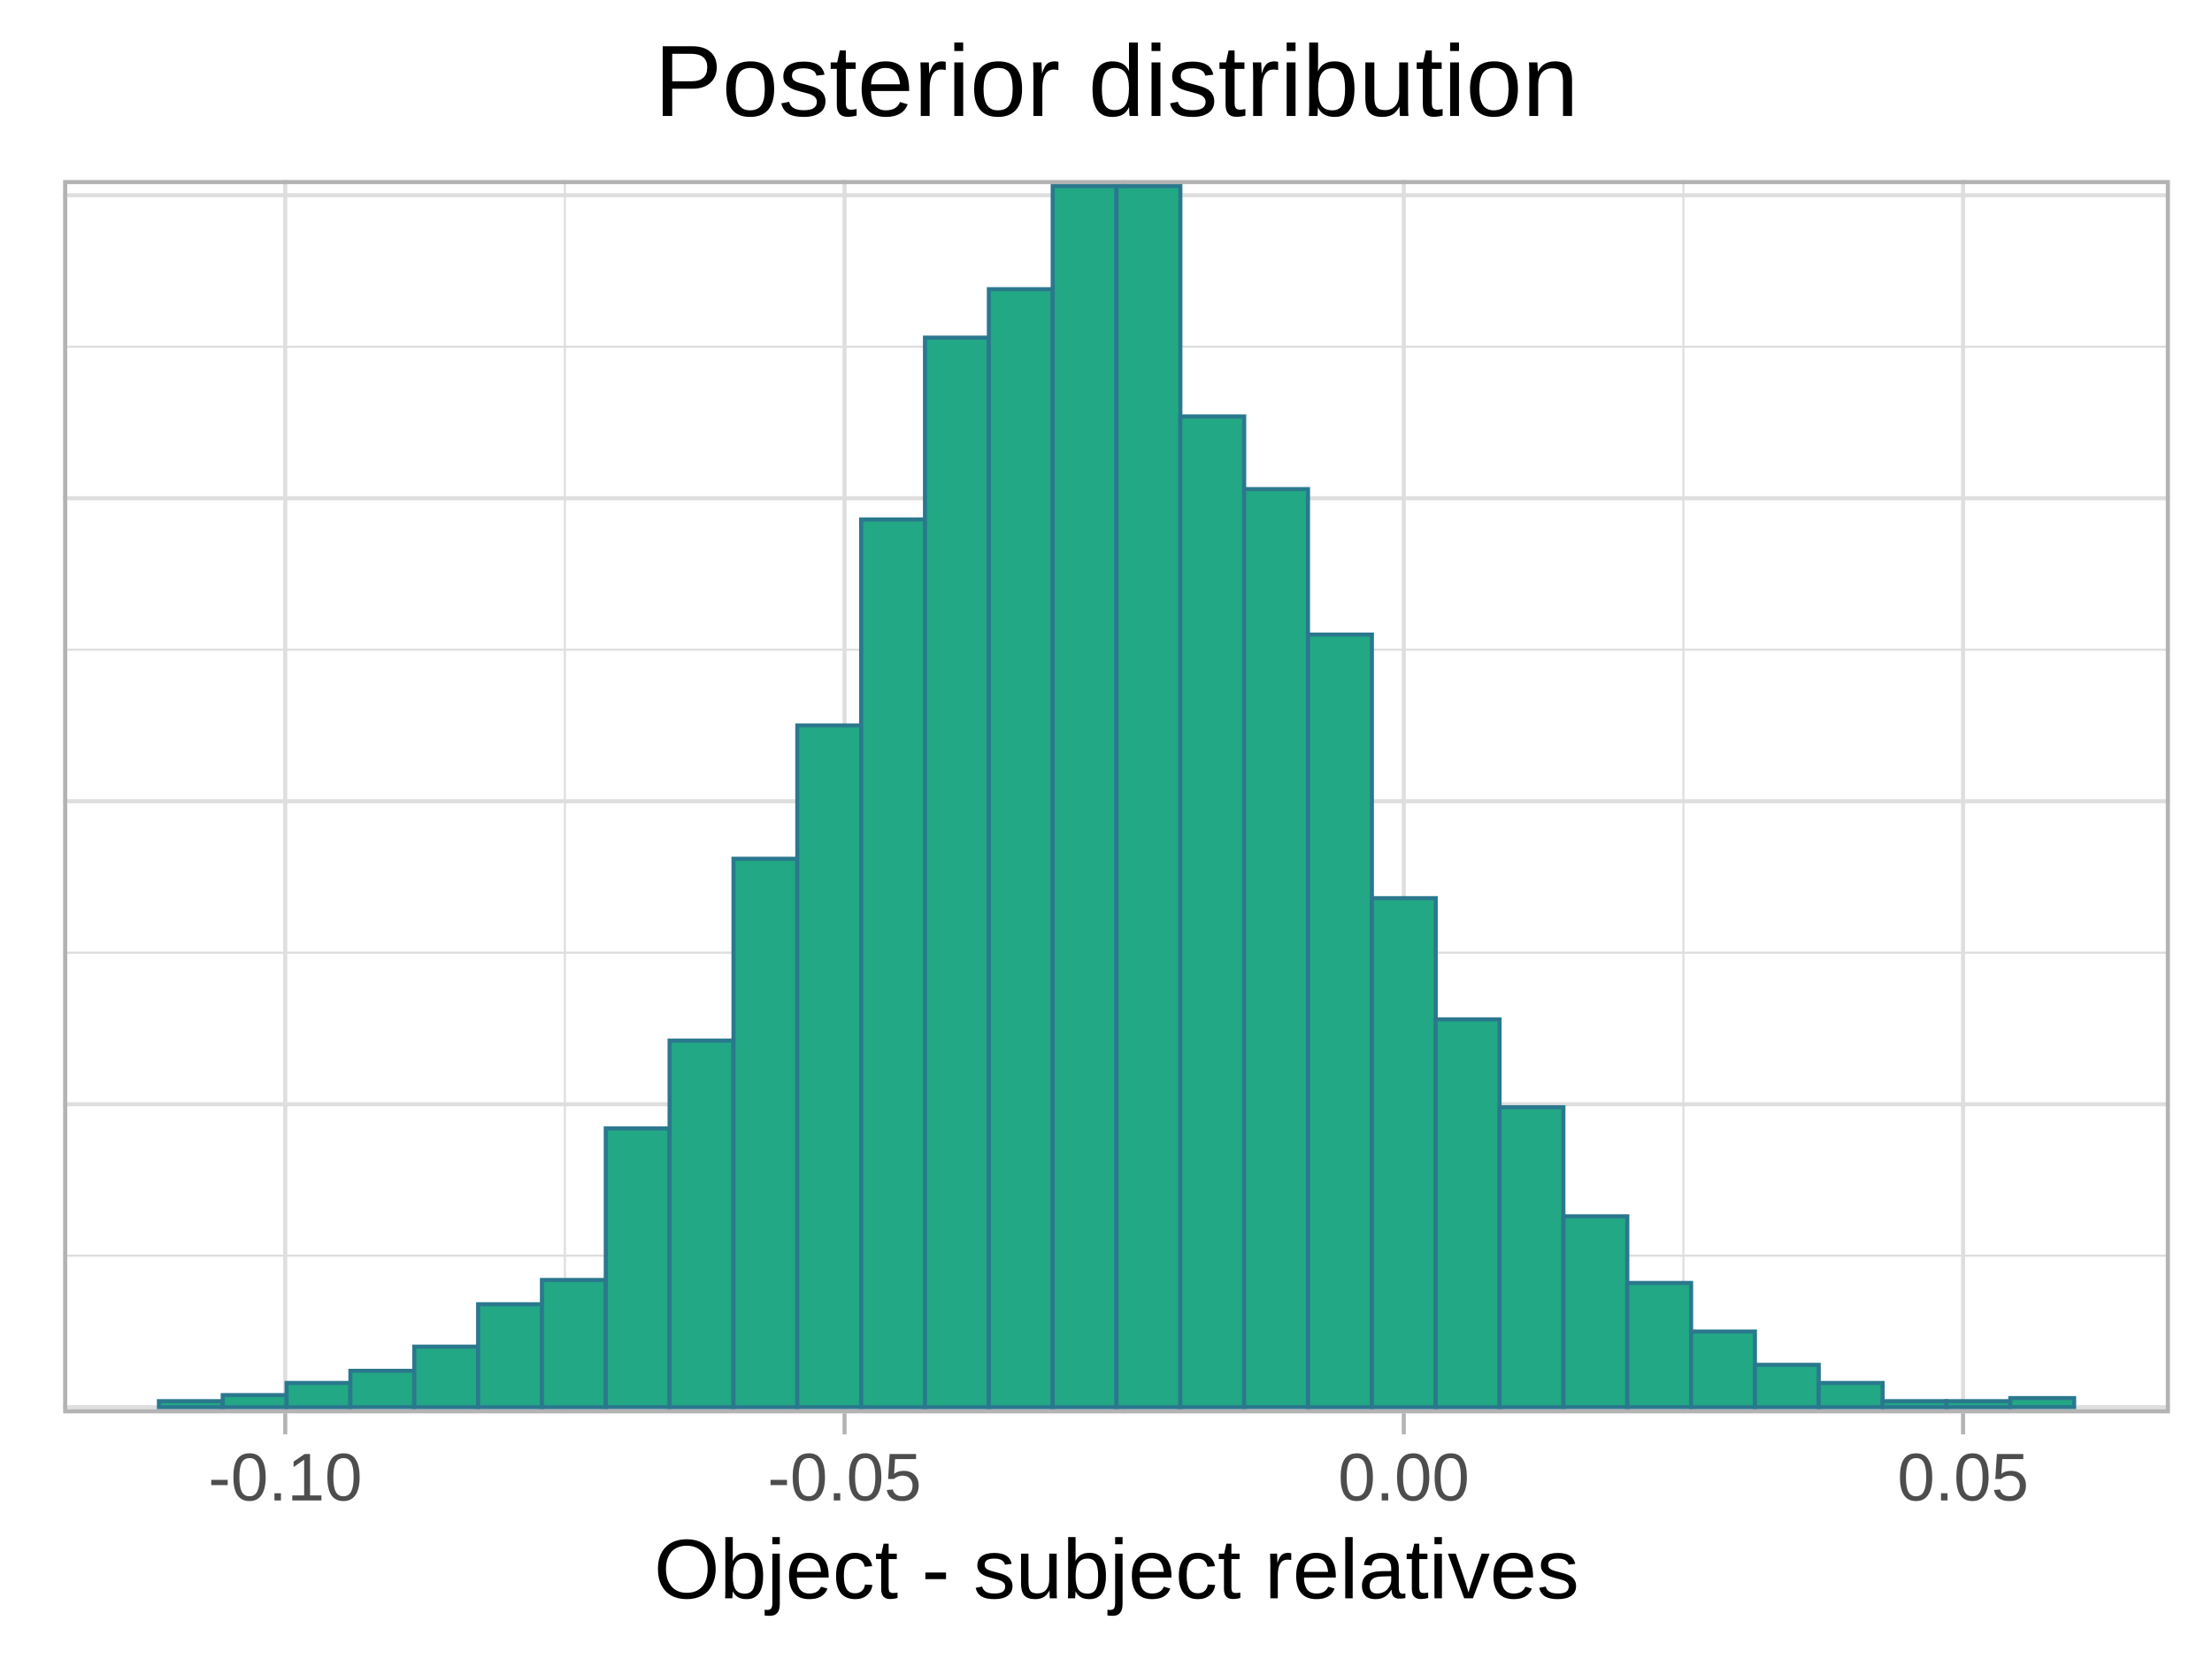
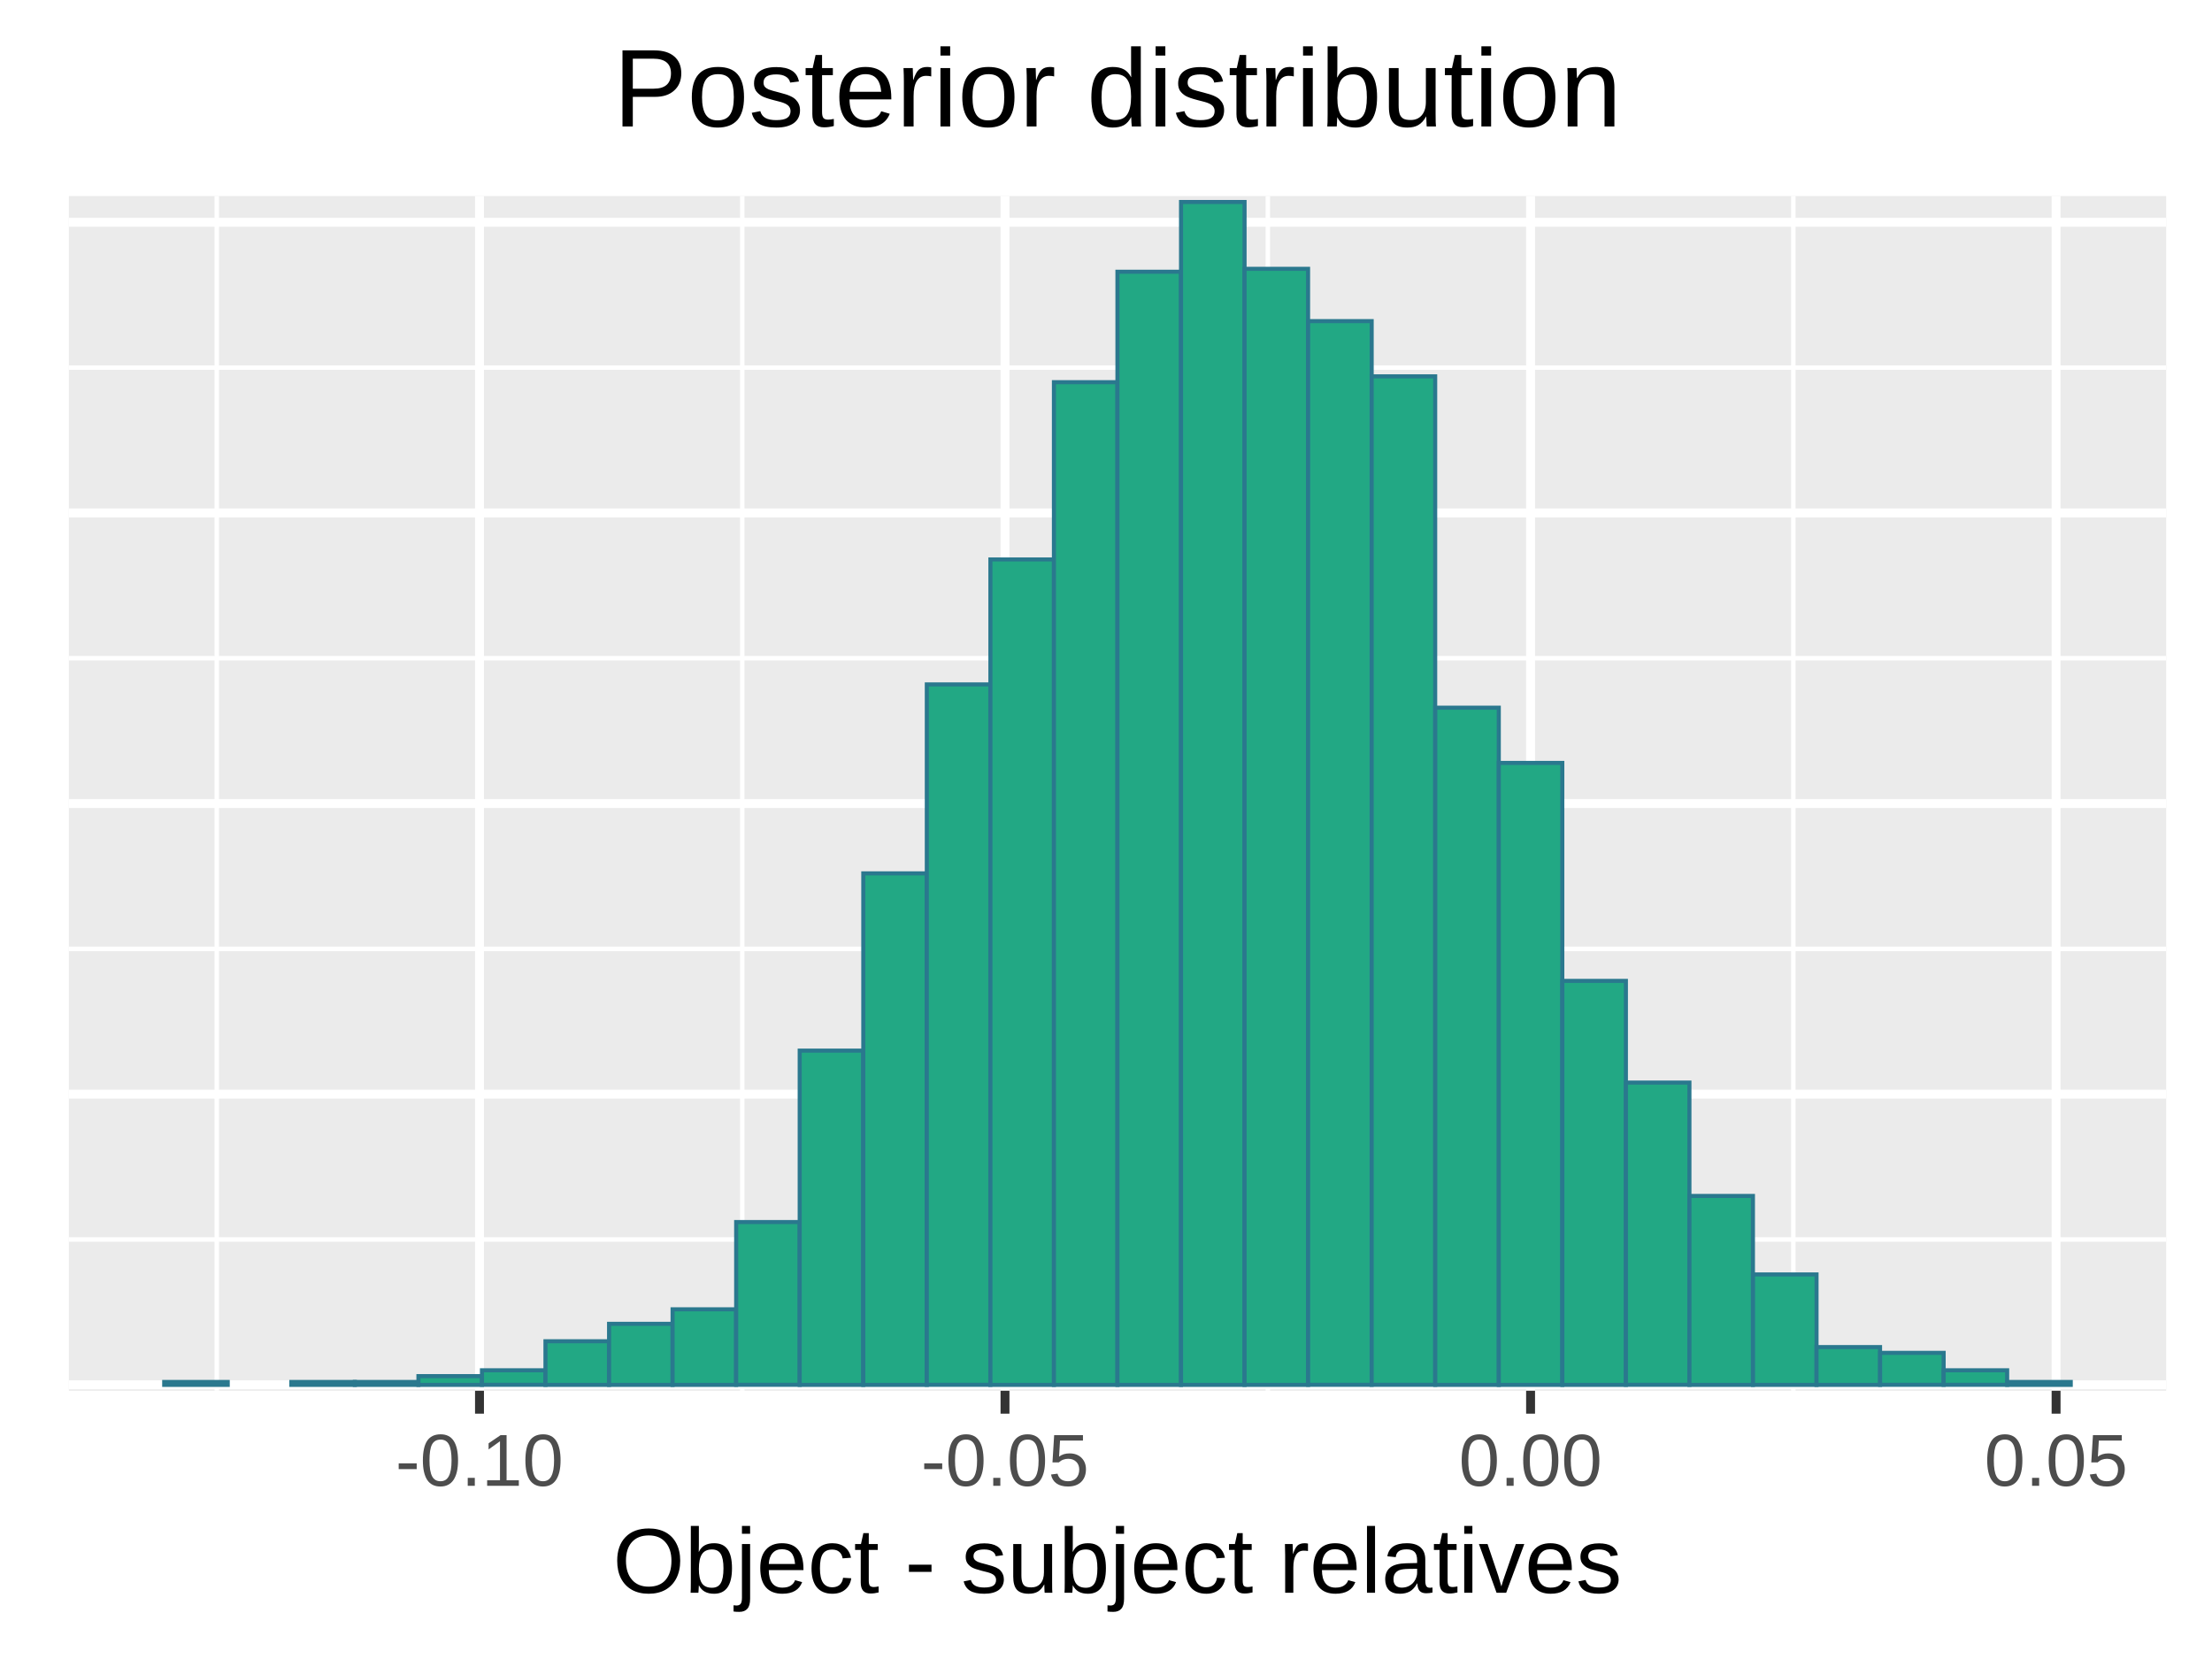
<svg xmlns="http://www.w3.org/2000/svg" class="svglite" width="288.00pt" height="216.00pt" viewBox="0 0 288.00 216.00">
  <defs>
    <style type="text/css">
    .svglite line, .svglite polyline, .svglite polygon, .svglite path, .svglite rect, .svglite circle {
      fill: none;
      stroke: #000000;
      stroke-linecap: round;
      stroke-linejoin: round;
      stroke-miterlimit: 10.00;
    }
  </style>
  </defs>
  <rect width="100%" height="100%" style="stroke: none; fill: #FFFFFF;" />
  <defs>
    <clipPath id="cpMC4wMHwyODguMDB8MC4wMHwyMTYuMDA=">
      <rect x="0.00" y="0.00" width="288.00" height="216.00" />
    </clipPath>
  </defs>
  <g clip-path="url(#cpMC4wMHwyODguMDB8MC4wMHwyMTYuMDA=)">
-     <rect x="0" y="0.00" width="288.00" height="216.00" style="stroke-width: 1.07; stroke: #FFFFFF; fill: #FFFFFF;" />
+     <rect x="0.00" y="0.00" width="288.00" height="216.00" style="stroke-width: 1.16; stroke: #FFFFFF; fill: #FFFFFF;" />
  </g>
  <defs>
-     <clipPath id="cpOC4yMnwyODIuNTJ8MjMuNDR8MTg0LjAx">
-       <rect x="8.22" y="23.44" width="274.30" height="160.58" />
+     <clipPath id="cpOC45N3wyODIuMDJ8MjUuNTN8MTgxLjA3">
+       <rect x="8.97" y="25.53" width="273.06" height="155.55" />
    </clipPath>
  </defs>
-   <g clip-path="url(#cpOC4yMnwyODIuNTJ8MjMuNDR8MTg0LjAx)">
-     <rect x="8.22" y="23.44" width="274.30" height="160.58" style="stroke-width: 1.07; stroke: none; fill: #FFFFFF;" />
-     <polyline points="8.22,163.49 282.52,163.49 " style="stroke-width: 0.27; stroke: #DEDEDE; stroke-linecap: butt;" />
-     <polyline points="8.22,124.04 282.52,124.04 " style="stroke-width: 0.27; stroke: #DEDEDE; stroke-linecap: butt;" />
-     <polyline points="8.22,84.59 282.52,84.59 " style="stroke-width: 0.27; stroke: #DEDEDE; stroke-linecap: butt;" />
-     <polyline points="8.22,45.14 282.52,45.14 " style="stroke-width: 0.27; stroke: #DEDEDE; stroke-linecap: butt;" />
-     <polyline points="73.55,184.01 73.55,23.44 " style="stroke-width: 0.27; stroke: #DEDEDE; stroke-linecap: butt;" />
-     <polyline points="146.37,184.01 146.37,23.44 " style="stroke-width: 0.27; stroke: #DEDEDE; stroke-linecap: butt;" />
-     <polyline points="219.18,184.01 219.18,23.44 " style="stroke-width: 0.27; stroke: #DEDEDE; stroke-linecap: butt;" />
-     <polyline points="8.22,183.22 282.52,183.22 " style="stroke-width: 0.53; stroke: #DEDEDE; stroke-linecap: butt;" />
-     <polyline points="8.22,143.77 282.52,143.77 " style="stroke-width: 0.53; stroke: #DEDEDE; stroke-linecap: butt;" />
-     <polyline points="8.22,104.32 282.52,104.32 " style="stroke-width: 0.53; stroke: #DEDEDE; stroke-linecap: butt;" />
-     <polyline points="8.22,64.87 282.52,64.87 " style="stroke-width: 0.53; stroke: #DEDEDE; stroke-linecap: butt;" />
-     <polyline points="8.22,25.42 282.52,25.42 " style="stroke-width: 0.53; stroke: #DEDEDE; stroke-linecap: butt;" />
-     <polyline points="37.14,184.01 37.14,23.44 " style="stroke-width: 0.53; stroke: #DEDEDE; stroke-linecap: butt;" />
-     <polyline points="109.96,184.01 109.96,23.44 " style="stroke-width: 0.53; stroke: #DEDEDE; stroke-linecap: butt;" />
-     <polyline points="182.77,184.01 182.77,23.44 " style="stroke-width: 0.53; stroke: #DEDEDE; stroke-linecap: butt;" />
-     <polyline points="255.59,184.01 255.59,23.44 " style="stroke-width: 0.53; stroke: #DEDEDE; stroke-linecap: butt;" />
-     <rect x="20.69" y="182.43" width="8.31" height="0.79" style="stroke-width: 0.53; stroke: #2A788E; stroke-linecap: square; stroke-linejoin: miter; fill: #22A884;" />
-     <rect x="29.00" y="181.64" width="8.31" height="1.58" style="stroke-width: 0.53; stroke: #2A788E; stroke-linecap: square; stroke-linejoin: miter; fill: #22A884;" />
-     <rect x="37.31" y="180.06" width="8.31" height="3.16" style="stroke-width: 0.53; stroke: #2A788E; stroke-linecap: square; stroke-linejoin: miter; fill: #22A884;" />
-     <rect x="45.62" y="178.48" width="8.31" height="4.73" style="stroke-width: 0.53; stroke: #2A788E; stroke-linecap: square; stroke-linejoin: miter; fill: #22A884;" />
-     <rect x="53.94" y="175.33" width="8.31" height="7.89" style="stroke-width: 0.53; stroke: #2A788E; stroke-linecap: square; stroke-linejoin: miter; fill: #22A884;" />
-     <rect x="62.25" y="169.81" width="8.31" height="13.41" style="stroke-width: 0.53; stroke: #2A788E; stroke-linecap: square; stroke-linejoin: miter; fill: #22A884;" />
-     <rect x="70.56" y="166.65" width="8.31" height="16.57" style="stroke-width: 0.53; stroke: #2A788E; stroke-linecap: square; stroke-linejoin: miter; fill: #22A884;" />
-     <rect x="78.87" y="146.92" width="8.31" height="36.29" style="stroke-width: 0.53; stroke: #2A788E; stroke-linecap: square; stroke-linejoin: miter; fill: #22A884;" />
-     <rect x="87.18" y="135.48" width="8.31" height="47.74" style="stroke-width: 0.53; stroke: #2A788E; stroke-linecap: square; stroke-linejoin: miter; fill: #22A884;" />
-     <rect x="95.50" y="111.81" width="8.31" height="71.41" style="stroke-width: 0.53; stroke: #2A788E; stroke-linecap: square; stroke-linejoin: miter; fill: #22A884;" />
-     <rect x="103.81" y="94.45" width="8.31" height="88.76" style="stroke-width: 0.53; stroke: #2A788E; stroke-linecap: square; stroke-linejoin: miter; fill: #22A884;" />
-     <rect x="112.12" y="67.63" width="8.31" height="115.59" style="stroke-width: 0.53; stroke: #2A788E; stroke-linecap: square; stroke-linejoin: miter; fill: #22A884;" />
-     <rect x="120.43" y="43.96" width="8.31" height="139.26" style="stroke-width: 0.53; stroke: #2A788E; stroke-linecap: square; stroke-linejoin: miter; fill: #22A884;" />
-     <rect x="128.75" y="37.65" width="8.31" height="145.57" style="stroke-width: 0.53; stroke: #2A788E; stroke-linecap: square; stroke-linejoin: miter; fill: #22A884;" />
-     <rect x="137.06" y="24.23" width="8.31" height="158.99" style="stroke-width: 0.53; stroke: #2A788E; stroke-linecap: square; stroke-linejoin: miter; fill: #22A884;" />
-     <rect x="145.37" y="24.23" width="8.31" height="158.99" style="stroke-width: 0.53; stroke: #2A788E; stroke-linecap: square; stroke-linejoin: miter; fill: #22A884;" />
-     <rect x="153.68" y="54.22" width="8.31" height="129.00" style="stroke-width: 0.53; stroke: #2A788E; stroke-linecap: square; stroke-linejoin: miter; fill: #22A884;" />
-     <rect x="161.99" y="63.68" width="8.31" height="119.53" style="stroke-width: 0.53; stroke: #2A788E; stroke-linecap: square; stroke-linejoin: miter; fill: #22A884;" />
-     <rect x="170.31" y="82.62" width="8.31" height="100.60" style="stroke-width: 0.53; stroke: #2A788E; stroke-linecap: square; stroke-linejoin: miter; fill: #22A884;" />
-     <rect x="178.62" y="116.94" width="8.31" height="66.28" style="stroke-width: 0.53; stroke: #2A788E; stroke-linecap: square; stroke-linejoin: miter; fill: #22A884;" />
-     <rect x="186.93" y="132.72" width="8.31" height="50.50" style="stroke-width: 0.53; stroke: #2A788E; stroke-linecap: square; stroke-linejoin: miter; fill: #22A884;" />
-     <rect x="195.24" y="144.16" width="8.31" height="39.06" style="stroke-width: 0.53; stroke: #2A788E; stroke-linecap: square; stroke-linejoin: miter; fill: #22A884;" />
-     <rect x="203.56" y="158.36" width="8.31" height="24.85" style="stroke-width: 0.53; stroke: #2A788E; stroke-linecap: square; stroke-linejoin: miter; fill: #22A884;" />
-     <rect x="211.87" y="167.04" width="8.31" height="16.17" style="stroke-width: 0.53; stroke: #2A788E; stroke-linecap: square; stroke-linejoin: miter; fill: #22A884;" />
-     <rect x="220.18" y="173.36" width="8.31" height="9.86" style="stroke-width: 0.53; stroke: #2A788E; stroke-linecap: square; stroke-linejoin: miter; fill: #22A884;" />
-     <rect x="228.49" y="177.70" width="8.31" height="5.52" style="stroke-width: 0.53; stroke: #2A788E; stroke-linecap: square; stroke-linejoin: miter; fill: #22A884;" />
-     <rect x="236.80" y="180.06" width="8.31" height="3.16" style="stroke-width: 0.53; stroke: #2A788E; stroke-linecap: square; stroke-linejoin: miter; fill: #22A884;" />
-     <rect x="245.12" y="182.43" width="8.31" height="0.79" style="stroke-width: 0.53; stroke: #2A788E; stroke-linecap: square; stroke-linejoin: miter; fill: #22A884;" />
-     <rect x="253.43" y="182.43" width="8.31" height="0.79" style="stroke-width: 0.53; stroke: #2A788E; stroke-linecap: square; stroke-linejoin: miter; fill: #22A884;" />
-     <rect x="261.74" y="182.03" width="8.31" height="1.18" style="stroke-width: 0.53; stroke: #2A788E; stroke-linecap: square; stroke-linejoin: miter; fill: #22A884;" />
-     <rect x="8.22" y="23.44" width="274.30" height="160.58" style="stroke-width: 1.07; stroke: #B3B3B3;" />
+   <g clip-path="url(#cpOC45N3wyODIuMDJ8MjUuNTN8MTgxLjA3)">
+     <rect x="8.97" y="25.53" width="273.06" height="155.55" style="stroke-width: 1.16; stroke: none; fill: #EBEBEB;" />
+     <polyline points="8.97,161.38 282.02,161.38 " style="stroke-width: 0.58; stroke: #FFFFFF; stroke-linecap: butt;" />
+     <polyline points="8.97,123.54 282.02,123.54 " style="stroke-width: 0.58; stroke: #FFFFFF; stroke-linecap: butt;" />
+     <polyline points="8.97,85.70 282.02,85.70 " style="stroke-width: 0.58; stroke: #FFFFFF; stroke-linecap: butt;" />
+     <polyline points="8.97,47.86 282.02,47.86 " style="stroke-width: 0.58; stroke: #FFFFFF; stroke-linecap: butt;" />
+     <polyline points="28.22,181.07 28.22,25.53 " style="stroke-width: 0.58; stroke: #FFFFFF; stroke-linecap: butt;" />
+     <polyline points="96.64,181.07 96.64,25.53 " style="stroke-width: 0.58; stroke: #FFFFFF; stroke-linecap: butt;" />
+     <polyline points="165.07,181.07 165.07,25.53 " style="stroke-width: 0.58; stroke: #FFFFFF; stroke-linecap: butt;" />
+     <polyline points="233.49,181.07 233.49,25.53 " style="stroke-width: 0.58; stroke: #FFFFFF; stroke-linecap: butt;" />
+     <polyline points="8.97,180.30 282.02,180.30 " style="stroke-width: 1.16; stroke: #FFFFFF; stroke-linecap: butt;" />
+     <polyline points="8.97,142.46 282.02,142.46 " style="stroke-width: 1.16; stroke: #FFFFFF; stroke-linecap: butt;" />
+     <polyline points="8.97,104.62 282.02,104.62 " style="stroke-width: 1.16; stroke: #FFFFFF; stroke-linecap: butt;" />
+     <polyline points="8.97,66.78 282.02,66.78 " style="stroke-width: 1.16; stroke: #FFFFFF; stroke-linecap: butt;" />
+     <polyline points="8.97,28.94 282.02,28.94 " style="stroke-width: 1.16; stroke: #FFFFFF; stroke-linecap: butt;" />
+     <polyline points="62.43,181.07 62.43,25.53 " style="stroke-width: 1.16; stroke: #FFFFFF; stroke-linecap: butt;" />
+     <polyline points="130.85,181.07 130.85,25.53 " style="stroke-width: 1.16; stroke: #FFFFFF; stroke-linecap: butt;" />
+     <polyline points="199.28,181.07 199.28,25.53 " style="stroke-width: 1.16; stroke: #FFFFFF; stroke-linecap: butt;" />
+     <polyline points="267.70,181.07 267.70,25.53 " style="stroke-width: 1.16; stroke: #FFFFFF; stroke-linecap: butt;" />
+     <rect x="21.38" y="179.93" width="8.27" height="0.38" style="stroke-width: 0.53; stroke: #2A788E; stroke-linecap: square; stroke-linejoin: miter; fill: #22A884;" />
+     <rect x="29.65" y="180.30" width="8.27" height="0.00" style="stroke-width: 0.53; stroke: #2A788E; stroke-linecap: square; stroke-linejoin: miter; fill: #22A884;" />
+     <rect x="37.93" y="179.93" width="8.27" height="0.38" style="stroke-width: 0.53; stroke: #2A788E; stroke-linecap: square; stroke-linejoin: miter; fill: #22A884;" />
+     <rect x="46.20" y="179.93" width="8.27" height="0.38" style="stroke-width: 0.53; stroke: #2A788E; stroke-linecap: square; stroke-linejoin: miter; fill: #22A884;" />
+     <rect x="54.48" y="179.17" width="8.27" height="1.14" style="stroke-width: 0.53; stroke: #2A788E; stroke-linecap: square; stroke-linejoin: miter; fill: #22A884;" />
+     <rect x="62.75" y="178.41" width="8.27" height="1.89" style="stroke-width: 0.53; stroke: #2A788E; stroke-linecap: square; stroke-linejoin: miter; fill: #22A884;" />
+     <rect x="71.02" y="174.63" width="8.27" height="5.68" style="stroke-width: 0.53; stroke: #2A788E; stroke-linecap: square; stroke-linejoin: miter; fill: #22A884;" />
+     <rect x="79.30" y="172.36" width="8.27" height="7.95" style="stroke-width: 0.53; stroke: #2A788E; stroke-linecap: square; stroke-linejoin: miter; fill: #22A884;" />
+     <rect x="87.57" y="170.47" width="8.27" height="9.84" style="stroke-width: 0.53; stroke: #2A788E; stroke-linecap: square; stroke-linejoin: miter; fill: #22A884;" />
+     <rect x="95.85" y="159.11" width="8.27" height="21.19" style="stroke-width: 0.53; stroke: #2A788E; stroke-linecap: square; stroke-linejoin: miter; fill: #22A884;" />
+     <rect x="104.12" y="136.79" width="8.27" height="43.52" style="stroke-width: 0.53; stroke: #2A788E; stroke-linecap: square; stroke-linejoin: miter; fill: #22A884;" />
+     <rect x="112.40" y="113.71" width="8.27" height="66.60" style="stroke-width: 0.53; stroke: #2A788E; stroke-linecap: square; stroke-linejoin: miter; fill: #22A884;" />
+     <rect x="120.67" y="89.11" width="8.27" height="91.19" style="stroke-width: 0.53; stroke: #2A788E; stroke-linecap: square; stroke-linejoin: miter; fill: #22A884;" />
+     <rect x="128.95" y="72.84" width="8.27" height="107.47" style="stroke-width: 0.53; stroke: #2A788E; stroke-linecap: square; stroke-linejoin: miter; fill: #22A884;" />
+     <rect x="137.22" y="49.76" width="8.27" height="130.55" style="stroke-width: 0.53; stroke: #2A788E; stroke-linecap: square; stroke-linejoin: miter; fill: #22A884;" />
+     <rect x="145.49" y="35.38" width="8.27" height="144.93" style="stroke-width: 0.53; stroke: #2A788E; stroke-linecap: square; stroke-linejoin: miter; fill: #22A884;" />
+     <rect x="153.77" y="26.30" width="8.27" height="154.01" style="stroke-width: 0.53; stroke: #2A788E; stroke-linecap: square; stroke-linejoin: miter; fill: #22A884;" />
+     <rect x="162.04" y="35.00" width="8.27" height="145.31" style="stroke-width: 0.53; stroke: #2A788E; stroke-linecap: square; stroke-linejoin: miter; fill: #22A884;" />
+     <rect x="170.32" y="41.81" width="8.27" height="138.49" style="stroke-width: 0.53; stroke: #2A788E; stroke-linecap: square; stroke-linejoin: miter; fill: #22A884;" />
+     <rect x="178.59" y="49.00" width="8.27" height="131.30" style="stroke-width: 0.53; stroke: #2A788E; stroke-linecap: square; stroke-linejoin: miter; fill: #22A884;" />
+     <rect x="186.87" y="92.14" width="8.27" height="88.17" style="stroke-width: 0.53; stroke: #2A788E; stroke-linecap: square; stroke-linejoin: miter; fill: #22A884;" />
+     <rect x="195.14" y="99.33" width="8.27" height="80.98" style="stroke-width: 0.53; stroke: #2A788E; stroke-linecap: square; stroke-linejoin: miter; fill: #22A884;" />
+     <rect x="203.42" y="127.71" width="8.27" height="52.60" style="stroke-width: 0.53; stroke: #2A788E; stroke-linecap: square; stroke-linejoin: miter; fill: #22A884;" />
+     <rect x="211.69" y="140.95" width="8.27" height="39.35" style="stroke-width: 0.53; stroke: #2A788E; stroke-linecap: square; stroke-linejoin: miter; fill: #22A884;" />
+     <rect x="219.96" y="155.71" width="8.27" height="24.60" style="stroke-width: 0.53; stroke: #2A788E; stroke-linecap: square; stroke-linejoin: miter; fill: #22A884;" />
+     <rect x="228.24" y="165.93" width="8.27" height="14.38" style="stroke-width: 0.53; stroke: #2A788E; stroke-linecap: square; stroke-linejoin: miter; fill: #22A884;" />
+     <rect x="236.51" y="175.39" width="8.27" height="4.92" style="stroke-width: 0.53; stroke: #2A788E; stroke-linecap: square; stroke-linejoin: miter; fill: #22A884;" />
+     <rect x="244.79" y="176.14" width="8.27" height="4.16" style="stroke-width: 0.53; stroke: #2A788E; stroke-linecap: square; stroke-linejoin: miter; fill: #22A884;" />
+     <rect x="253.06" y="178.41" width="8.27" height="1.89" style="stroke-width: 0.53; stroke: #2A788E; stroke-linecap: square; stroke-linejoin: miter; fill: #22A884;" />
+     <rect x="261.34" y="179.93" width="8.27" height="0.38" style="stroke-width: 0.53; stroke: #2A788E; stroke-linecap: square; stroke-linejoin: miter; fill: #22A884;" />
  </g>
  <g clip-path="url(#cpMC4wMHwyODguMDB8MC4wMHwyMTYuMDA=)">
-     <polyline points="37.14,186.75 37.14,184.01 " style="stroke-width: 0.53; stroke: #B3B3B3; stroke-linecap: butt;" />
-     <polyline points="109.96,186.75 109.96,184.01 " style="stroke-width: 0.53; stroke: #B3B3B3; stroke-linecap: butt;" />
-     <polyline points="182.77,186.75 182.77,184.01 " style="stroke-width: 0.53; stroke: #B3B3B3; stroke-linecap: butt;" />
-     <polyline points="255.59,186.75 255.59,184.01 " style="stroke-width: 0.53; stroke: #B3B3B3; stroke-linecap: butt;" />
-     <text x="37.14" y="195.36" text-anchor="middle" style="font-size: 8.80px; fill: #4D4D4D; font-family: Arimo;" textLength="22.75px" lengthAdjust="spacingAndGlyphs">-0.10</text>
-     <text x="109.96" y="195.36" text-anchor="middle" style="font-size: 8.80px; fill: #4D4D4D; font-family: Arimo;" textLength="22.75px" lengthAdjust="spacingAndGlyphs">-0.05</text>
-     <text x="182.77" y="195.36" text-anchor="middle" style="font-size: 8.80px; fill: #4D4D4D; font-family: Arimo;" textLength="19.58px" lengthAdjust="spacingAndGlyphs">0.00</text>
-     <text x="255.59" y="195.36" text-anchor="middle" style="font-size: 8.80px; fill: #4D4D4D; font-family: Arimo;" textLength="19.58px" lengthAdjust="spacingAndGlyphs">0.05</text>
-     <text x="145.37" y="208.10" text-anchor="middle" style="font-size: 11.00px; font-family: Arimo;" textLength="137.40px" lengthAdjust="spacingAndGlyphs">Object - subject relatives</text>
-     <text x="145.37" y="15.10" text-anchor="middle" style="font-size: 13.20px; font-family: Arimo;" textLength="137.64px" lengthAdjust="spacingAndGlyphs">Posterior distribution</text>
+     <polyline points="62.43,184.06 62.43,181.07 " style="stroke-width: 1.16; stroke: #333333; stroke-linecap: butt;" />
+     <polyline points="130.85,184.06 130.85,181.07 " style="stroke-width: 1.16; stroke: #333333; stroke-linecap: butt;" />
+     <polyline points="199.28,184.06 199.28,181.07 " style="stroke-width: 1.16; stroke: #333333; stroke-linecap: butt;" />
+     <polyline points="267.70,184.06 267.70,181.07 " style="stroke-width: 1.16; stroke: #333333; stroke-linecap: butt;" />
+     <text x="62.43" y="193.45" text-anchor="middle" style="font-size: 9.60px; fill: #4D4D4D; font-family: Arimo;" textLength="24.80px" lengthAdjust="spacingAndGlyphs">-0.10</text>
+     <text x="130.85" y="193.45" text-anchor="middle" style="font-size: 9.60px; fill: #4D4D4D; font-family: Arimo;" textLength="24.80px" lengthAdjust="spacingAndGlyphs">-0.05</text>
+     <text x="199.28" y="193.45" text-anchor="middle" style="font-size: 9.60px; fill: #4D4D4D; font-family: Arimo;" textLength="21.34px" lengthAdjust="spacingAndGlyphs">0.00</text>
+     <text x="267.70" y="193.45" text-anchor="middle" style="font-size: 9.60px; fill: #4D4D4D; font-family: Arimo;" textLength="21.34px" lengthAdjust="spacingAndGlyphs">0.05</text>
+     <text x="145.49" y="207.38" text-anchor="middle" style="font-size: 12.00px; font-family: Arimo;" textLength="149.93px" lengthAdjust="spacingAndGlyphs">Object - subject relatives</text>
+     <text x="145.49" y="16.47" text-anchor="middle" style="font-size: 14.40px; font-family: Arimo;" textLength="150.19px" lengthAdjust="spacingAndGlyphs">Posterior distribution</text>
  </g>
</svg>
